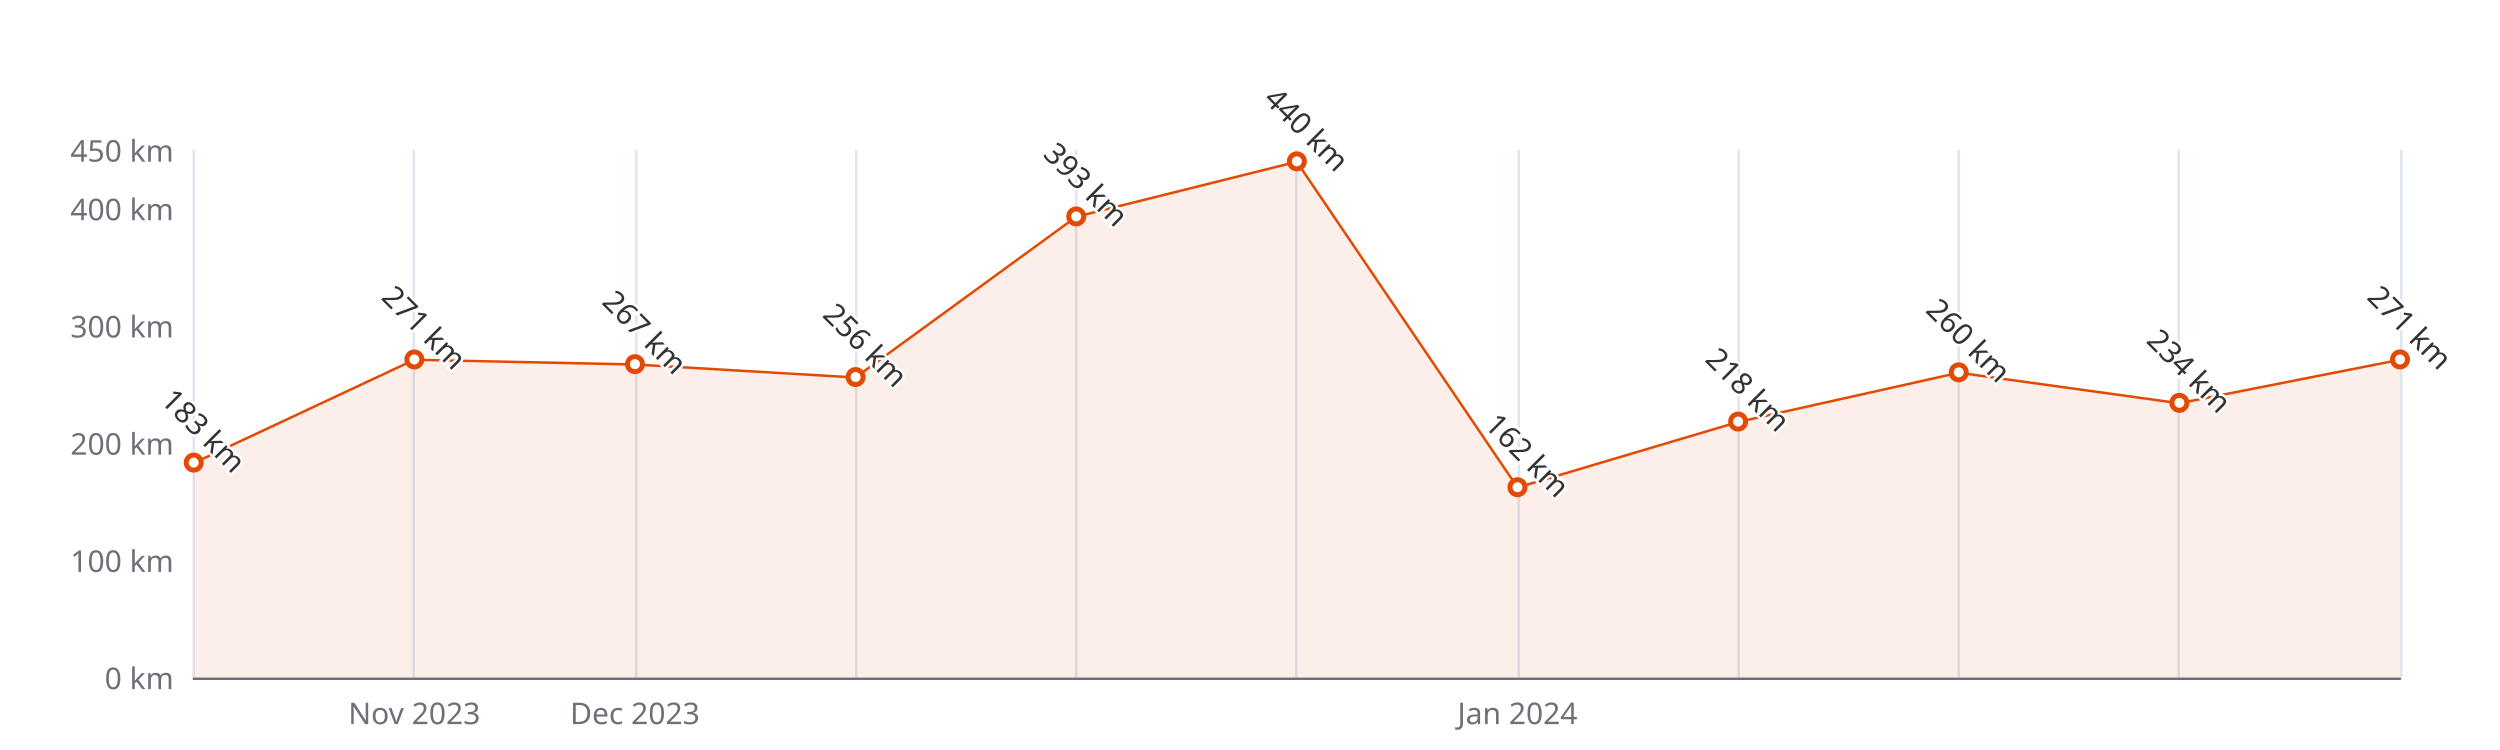
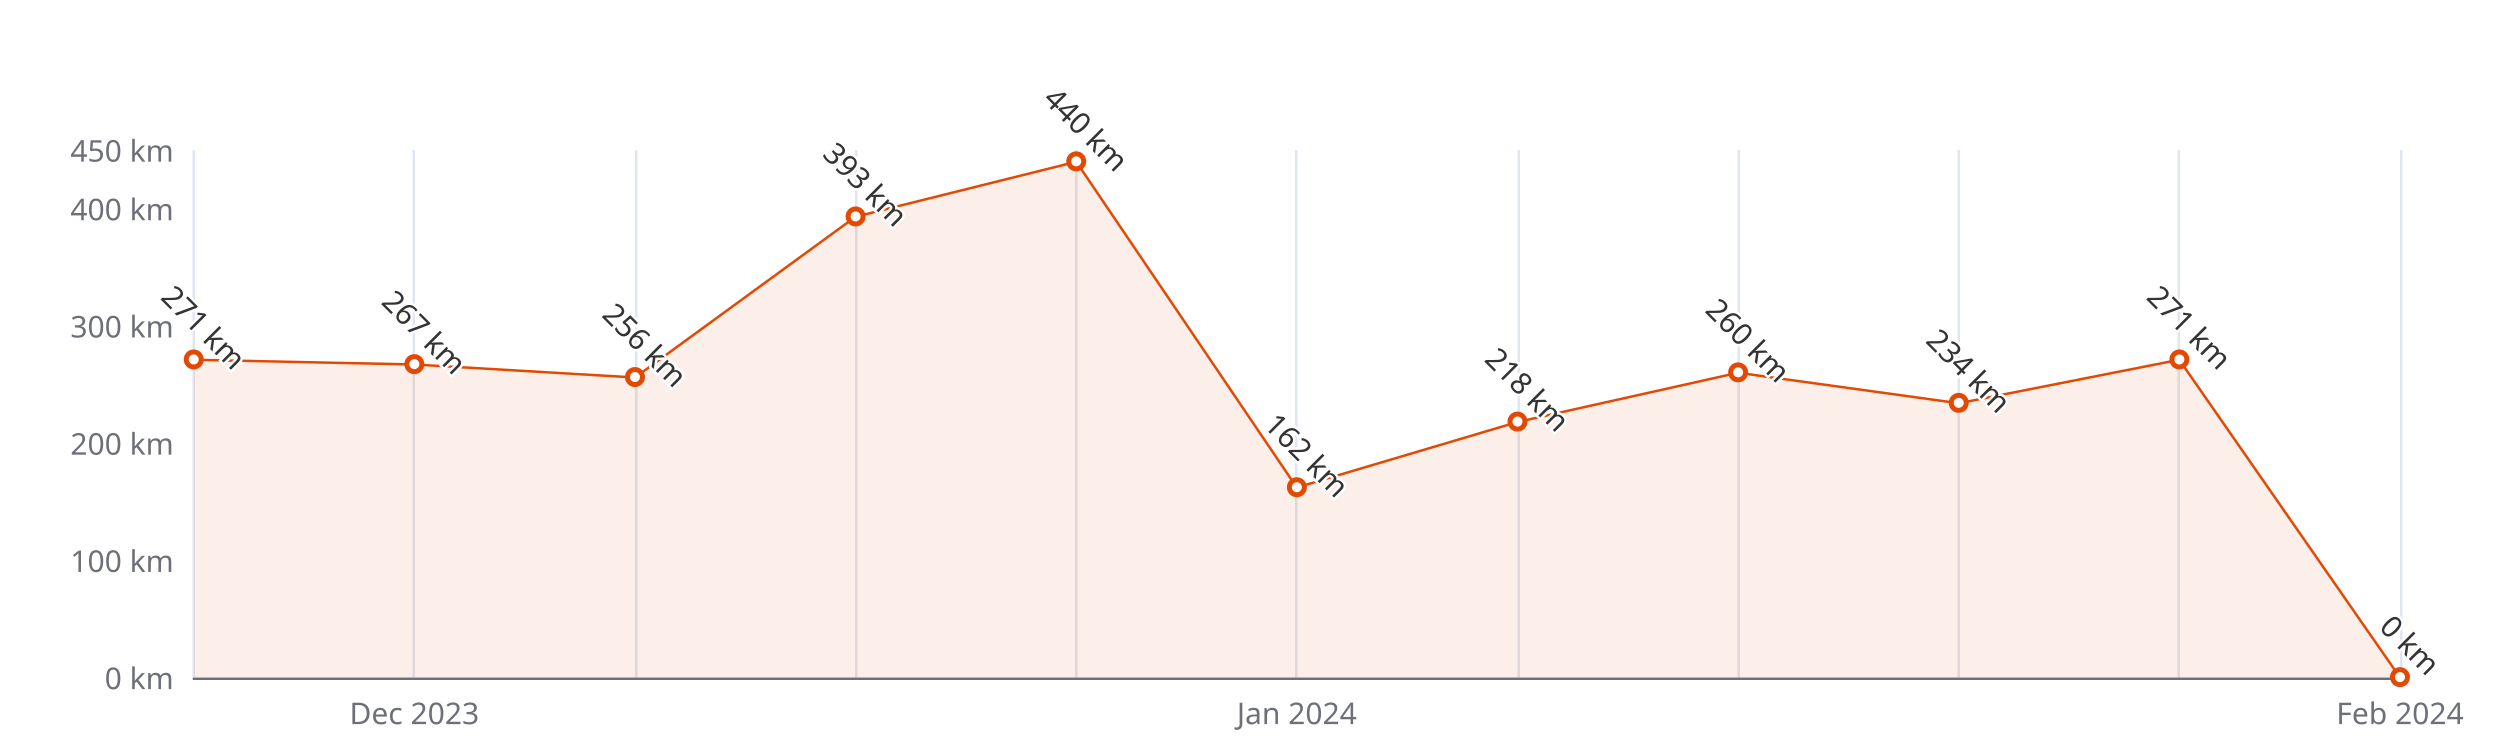
<svg xmlns="http://www.w3.org/2000/svg" width="1000" height="300" version="1.1" baseProfile="full" viewBox="0 0 1000 300">
  <rect width="1000" height="300" x="0" y="0" id="0" fill="#ffffff" />
  <path d="M77.5 60L77.5 271" fill="none" stroke="#E0E6F1" />
  <path d="M165.5 60L165.5 271" fill="none" stroke="#E0E6F1" />
  <path d="M254.5 60L254.5 271" fill="none" stroke="#E0E6F1" />
  <path d="M342.5 60L342.5 271" fill="none" stroke="#E0E6F1" />
  <path d="M430.5 60L430.5 271" fill="none" stroke="#E0E6F1" />
  <path d="M518.5 60L518.5 271" fill="none" stroke="#E0E6F1" />
  <path d="M607.5 60L607.5 271" fill="none" stroke="#E0E6F1" />
  <path d="M695.5 60L695.5 271" fill="none" stroke="#E0E6F1" />
  <path d="M783.5 60L783.5 271" fill="none" stroke="#E0E6F1" />
  <path d="M871.5 60L871.5 271" fill="none" stroke="#E0E6F1" />
  <path d="M960.5 60L960.5 271" fill="none" stroke="#E0E6F1" />
  <path d="M77.5 271.5L960 271.5" fill="none" stroke="#6E7079" stroke-linecap="round" />
  <text dominant-baseline="central" text-anchor="end" style="font-size:12px;font-family:sans-serif;" xml:space="preserve" transform="translate(69.48 271)" fill="#6E7079">0 km</text>
  <text dominant-baseline="central" text-anchor="end" style="font-size:12px;font-family:sans-serif;" xml:space="preserve" transform="translate(69.48 224.1111)" fill="#6E7079">100 km</text>
  <text dominant-baseline="central" text-anchor="end" style="font-size:12px;font-family:sans-serif;" xml:space="preserve" transform="translate(69.48 177.2222)" fill="#6E7079">200 km</text>
  <text dominant-baseline="central" text-anchor="end" style="font-size:12px;font-family:sans-serif;" xml:space="preserve" transform="translate(69.48 130.3333)" fill="#6E7079">300 km</text>
  <text dominant-baseline="central" text-anchor="end" style="font-size:12px;font-family:sans-serif;" xml:space="preserve" transform="translate(69.48 83.4444)" fill="#6E7079">400 km</text>
  <text dominant-baseline="central" text-anchor="end" style="font-size:12px;font-family:sans-serif;" xml:space="preserve" transform="translate(69.48 60)" fill="#6E7079">450 km</text>
-   <text dominant-baseline="central" text-anchor="middle" style="font-size:12px;font-family:sans-serif;" xml:space="preserve" y="6" transform="translate(165.732 279)" fill="#6E7079">Nov 2023</text>
-   <text dominant-baseline="central" text-anchor="middle" style="font-size:12px;font-family:sans-serif;" xml:space="preserve" y="6" transform="translate(253.984 279)" fill="#6E7079">Dec 2023</text>
-   <text dominant-baseline="central" text-anchor="middle" style="font-size:12px;font-family:sans-serif;" xml:space="preserve" y="6" transform="translate(606.992 279)" fill="#6E7079">Jan 2024</text>
+   <text dominant-baseline="central" text-anchor="middle" style="font-size:12px;font-family:sans-serif;" xml:space="preserve" y="6" transform="translate(165.732 279)" fill="#6E7079">Dec 2023</text>
+   <text dominant-baseline="central" text-anchor="middle" style="font-size:12px;font-family:sans-serif;" xml:space="preserve" y="6" transform="translate(518.74 279)" fill="#6E7079">Jan 2024</text>
+   <text dominant-baseline="central" text-anchor="middle" style="font-size:12px;font-family:sans-serif;" xml:space="preserve" y="6" transform="translate(960 279)" fill="#6E7079">Feb 2024</text>
  <g clip-path="url(#zr5-c0)">
-     <path d="M77.5 185.2L165.7 143.9L254 145.8L342.2 151L430.5 86.7L518.7 64.7L607 195L695.2 168.8L783.5 149.1L871.7 161.3L960 143.9L960 271L871.7 271L783.5 271L695.2 271L607 271L518.7 271L430.5 271L342.2 271L254 271L165.7 271L77.5 271Z" fill="rgb(227,73,2)" fill-opacity="0.09" />
-     <path d="M77.5 185.2L165.7 143.9L254 145.8L342.2 151L430.5 86.7L518.7 64.7L607 195L695.2 168.8L783.5 149.1L871.7 161.3L960 143.9" fill="none" stroke="#E34902" stroke-linejoin="bevel" />
+     <path d="M77.5 143.9L165.7 145.8L254 151L342.2 86.7L430.5 64.7L518.7 195L607 168.8L695.2 149.1L783.5 161.3L871.7 143.9L960 271L871.7 271L783.5 271L695.2 271L607 271L518.7 271L430.5 271L342.2 271L254 271L165.7 271L77.5 271Z" fill="rgb(227,73,2)" fill-opacity="0.09" />
+     <path d="M77.5 143.9L165.7 145.8L254 151L342.2 86.7L430.5 64.7L518.7 195L607 168.8L695.2 149.1L783.5 161.3L871.7 143.9L960 271" fill="none" stroke="#E34902" stroke-linejoin="bevel" />
  </g>
-   <path d="M1 0A1 1 0 1 1 1 -0.1A1 1 0 0 1 1 0" transform="matrix(3,0,0,3,77.48,185.1933)" fill="#fff" stroke="#E34902" stroke-width="0.667" />
-   <path d="M1 0A1 1 0 1 1 1 -0.1A1 1 0 0 1 1 0" transform="matrix(3,0,0,3,165.732,143.9311)" fill="#fff" stroke="#E34902" stroke-width="0.667" />
-   <path d="M1 0A1 1 0 1 1 1 -0.1A1 1 0 0 1 1 0" transform="matrix(3,0,0,3,253.984,145.8067)" fill="#fff" stroke="#E34902" stroke-width="0.667" />
-   <path d="M1 0A1 1 0 1 1 1 -0.1A1 1 0 0 1 1 0" transform="matrix(3,0,0,3,342.236,150.9644)" fill="#fff" stroke="#E34902" stroke-width="0.667" />
-   <path d="M1 0A1 1 0 1 1 1 -0.1A1 1 0 0 1 1 0" transform="matrix(3,0,0,3,430.488,86.7267)" fill="#fff" stroke="#E34902" stroke-width="0.667" />
-   <path d="M1 0A1 1 0 1 1 1 -0.1A1 1 0 0 1 1 0" transform="matrix(3,0,0,3,518.74,64.6889)" fill="#fff" stroke="#E34902" stroke-width="0.667" />
-   <path d="M1 0A1 1 0 1 1 1 -0.1A1 1 0 0 1 1 0" transform="matrix(3,0,0,3,606.992,195.04)" fill="#fff" stroke="#E34902" stroke-width="0.667" />
-   <path d="M1 0A1 1 0 1 1 1 -0.1A1 1 0 0 1 1 0" transform="matrix(3,0,0,3,695.244,168.7822)" fill="#fff" stroke="#E34902" stroke-width="0.667" />
-   <path d="M1 0A1 1 0 1 1 1 -0.1A1 1 0 0 1 1 0" transform="matrix(3,0,0,3,783.496,149.0889)" fill="#fff" stroke="#E34902" stroke-width="0.667" />
-   <path d="M1 0A1 1 0 1 1 1 -0.1A1 1 0 0 1 1 0" transform="matrix(3,0,0,3,871.748,161.28)" fill="#fff" stroke="#E34902" stroke-width="0.667" />
-   <path d="M1 0A1 1 0 1 1 1 -0.1A1 1 0 0 1 1 0" transform="matrix(3,0,0,3,960,143.9311)" fill="#fff" stroke="#E34902" stroke-width="0.667" />
-   <text dominant-baseline="central" text-anchor="middle" style="font-size:12px;font-family:sans-serif;" xml:space="preserve" y="-6" transform="matrix(0.707,0.707,-0.707,0.707,77.48,176.1933)" fill="#333" stroke="rgb(255,255,255)" stroke-width="2" paint-order="stroke" stroke-miterlimit="2">183 km</text>
-   <text dominant-baseline="central" text-anchor="middle" style="font-size:12px;font-family:sans-serif;" xml:space="preserve" y="-6" transform="matrix(0.707,0.707,-0.707,0.707,165.732,134.9311)" fill="#333" stroke="rgb(255,255,255)" stroke-width="2" paint-order="stroke" stroke-miterlimit="2">271 km</text>
-   <text dominant-baseline="central" text-anchor="middle" style="font-size:12px;font-family:sans-serif;" xml:space="preserve" y="-6" transform="matrix(0.707,0.707,-0.707,0.707,253.984,136.8067)" fill="#333" stroke="rgb(255,255,255)" stroke-width="2" paint-order="stroke" stroke-miterlimit="2">267 km</text>
-   <text dominant-baseline="central" text-anchor="middle" style="font-size:12px;font-family:sans-serif;" xml:space="preserve" y="-6" transform="matrix(0.707,0.707,-0.707,0.707,342.236,141.9644)" fill="#333" stroke="rgb(255,255,255)" stroke-width="2" paint-order="stroke" stroke-miterlimit="2">256 km</text>
-   <text dominant-baseline="central" text-anchor="middle" style="font-size:12px;font-family:sans-serif;" xml:space="preserve" y="-6" transform="matrix(0.707,0.707,-0.707,0.707,430.488,77.7267)" fill="#333" stroke="rgb(255,255,255)" stroke-width="2" paint-order="stroke" stroke-miterlimit="2">393 km</text>
-   <text dominant-baseline="central" text-anchor="middle" style="font-size:12px;font-family:sans-serif;" xml:space="preserve" y="-6" transform="matrix(0.707,0.707,-0.707,0.707,518.74,55.6889)" fill="#333" stroke="rgb(255,255,255)" stroke-width="2" paint-order="stroke" stroke-miterlimit="2">440 km</text>
-   <text dominant-baseline="central" text-anchor="middle" style="font-size:12px;font-family:sans-serif;" xml:space="preserve" y="-6" transform="matrix(0.707,0.707,-0.707,0.707,606.992,186.04)" fill="#333" stroke="rgb(255,255,255)" stroke-width="2" paint-order="stroke" stroke-miterlimit="2">162 km</text>
-   <text dominant-baseline="central" text-anchor="middle" style="font-size:12px;font-family:sans-serif;" xml:space="preserve" y="-6" transform="matrix(0.707,0.707,-0.707,0.707,695.244,159.7822)" fill="#333" stroke="rgb(255,255,255)" stroke-width="2" paint-order="stroke" stroke-miterlimit="2">218 km</text>
-   <text dominant-baseline="central" text-anchor="middle" style="font-size:12px;font-family:sans-serif;" xml:space="preserve" y="-6" transform="matrix(0.707,0.707,-0.707,0.707,783.496,140.0889)" fill="#333" stroke="rgb(255,255,255)" stroke-width="2" paint-order="stroke" stroke-miterlimit="2">260 km</text>
-   <text dominant-baseline="central" text-anchor="middle" style="font-size:12px;font-family:sans-serif;" xml:space="preserve" y="-6" transform="matrix(0.707,0.707,-0.707,0.707,871.748,152.28)" fill="#333" stroke="rgb(255,255,255)" stroke-width="2" paint-order="stroke" stroke-miterlimit="2">234 km</text>
-   <text dominant-baseline="central" text-anchor="middle" style="font-size:12px;font-family:sans-serif;" xml:space="preserve" y="-6" transform="matrix(0.707,0.707,-0.707,0.707,960,134.9311)" fill="#333" stroke="rgb(255,255,255)" stroke-width="2" paint-order="stroke" stroke-miterlimit="2">271 km</text>
+   <path d="M1 0A1 1 0 1 1 1 -0.1A1 1 0 0 1 1 0" transform="matrix(3,0,0,3,77.48,143.9311)" fill="#fff" stroke="#E34902" stroke-width="0.667" />
+   <path d="M1 0A1 1 0 1 1 1 -0.1A1 1 0 0 1 1 0" transform="matrix(3,0,0,3,165.732,145.8067)" fill="#fff" stroke="#E34902" stroke-width="0.667" />
+   <path d="M1 0A1 1 0 1 1 1 -0.1A1 1 0 0 1 1 0" transform="matrix(3,0,0,3,253.984,150.9644)" fill="#fff" stroke="#E34902" stroke-width="0.667" />
+   <path d="M1 0A1 1 0 1 1 1 -0.1A1 1 0 0 1 1 0" transform="matrix(3,0,0,3,342.236,86.7267)" fill="#fff" stroke="#E34902" stroke-width="0.667" />
+   <path d="M1 0A1 1 0 1 1 1 -0.1A1 1 0 0 1 1 0" transform="matrix(3,0,0,3,430.488,64.6889)" fill="#fff" stroke="#E34902" stroke-width="0.667" />
+   <path d="M1 0A1 1 0 1 1 1 -0.1A1 1 0 0 1 1 0" transform="matrix(3,0,0,3,518.74,195.04)" fill="#fff" stroke="#E34902" stroke-width="0.667" />
+   <path d="M1 0A1 1 0 1 1 1 -0.1A1 1 0 0 1 1 0" transform="matrix(3,0,0,3,606.992,168.7822)" fill="#fff" stroke="#E34902" stroke-width="0.667" />
+   <path d="M1 0A1 1 0 1 1 1 -0.1A1 1 0 0 1 1 0" transform="matrix(3,0,0,3,695.244,149.0889)" fill="#fff" stroke="#E34902" stroke-width="0.667" />
+   <path d="M1 0A1 1 0 1 1 1 -0.1A1 1 0 0 1 1 0" transform="matrix(3,0,0,3,783.496,161.28)" fill="#fff" stroke="#E34902" stroke-width="0.667" />
+   <path d="M1 0A1 1 0 1 1 1 -0.1A1 1 0 0 1 1 0" transform="matrix(3,0,0,3,871.748,143.9311)" fill="#fff" stroke="#E34902" stroke-width="0.667" />
+   <path d="M1 0A1 1 0 1 1 1 -0.1A1 1 0 0 1 1 0" transform="matrix(3,0,0,3,960,271)" fill="#fff" stroke="#E34902" stroke-width="0.667" />
+   <text dominant-baseline="central" text-anchor="middle" style="font-size:12px;font-family:sans-serif;" xml:space="preserve" y="-6" transform="matrix(0.707,0.707,-0.707,0.707,77.48,134.9311)" fill="#333" stroke="rgb(255,255,255)" stroke-width="2" paint-order="stroke" stroke-miterlimit="2">271 km</text>
+   <text dominant-baseline="central" text-anchor="middle" style="font-size:12px;font-family:sans-serif;" xml:space="preserve" y="-6" transform="matrix(0.707,0.707,-0.707,0.707,165.732,136.8067)" fill="#333" stroke="rgb(255,255,255)" stroke-width="2" paint-order="stroke" stroke-miterlimit="2">267 km</text>
+   <text dominant-baseline="central" text-anchor="middle" style="font-size:12px;font-family:sans-serif;" xml:space="preserve" y="-6" transform="matrix(0.707,0.707,-0.707,0.707,253.984,141.9644)" fill="#333" stroke="rgb(255,255,255)" stroke-width="2" paint-order="stroke" stroke-miterlimit="2">256 km</text>
+   <text dominant-baseline="central" text-anchor="middle" style="font-size:12px;font-family:sans-serif;" xml:space="preserve" y="-6" transform="matrix(0.707,0.707,-0.707,0.707,342.236,77.7267)" fill="#333" stroke="rgb(255,255,255)" stroke-width="2" paint-order="stroke" stroke-miterlimit="2">393 km</text>
+   <text dominant-baseline="central" text-anchor="middle" style="font-size:12px;font-family:sans-serif;" xml:space="preserve" y="-6" transform="matrix(0.707,0.707,-0.707,0.707,430.488,55.6889)" fill="#333" stroke="rgb(255,255,255)" stroke-width="2" paint-order="stroke" stroke-miterlimit="2">440 km</text>
+   <text dominant-baseline="central" text-anchor="middle" style="font-size:12px;font-family:sans-serif;" xml:space="preserve" y="-6" transform="matrix(0.707,0.707,-0.707,0.707,518.74,186.04)" fill="#333" stroke="rgb(255,255,255)" stroke-width="2" paint-order="stroke" stroke-miterlimit="2">162 km</text>
+   <text dominant-baseline="central" text-anchor="middle" style="font-size:12px;font-family:sans-serif;" xml:space="preserve" y="-6" transform="matrix(0.707,0.707,-0.707,0.707,606.992,159.7822)" fill="#333" stroke="rgb(255,255,255)" stroke-width="2" paint-order="stroke" stroke-miterlimit="2">218 km</text>
+   <text dominant-baseline="central" text-anchor="middle" style="font-size:12px;font-family:sans-serif;" xml:space="preserve" y="-6" transform="matrix(0.707,0.707,-0.707,0.707,695.244,140.0889)" fill="#333" stroke="rgb(255,255,255)" stroke-width="2" paint-order="stroke" stroke-miterlimit="2">260 km</text>
+   <text dominant-baseline="central" text-anchor="middle" style="font-size:12px;font-family:sans-serif;" xml:space="preserve" y="-6" transform="matrix(0.707,0.707,-0.707,0.707,783.496,152.28)" fill="#333" stroke="rgb(255,255,255)" stroke-width="2" paint-order="stroke" stroke-miterlimit="2">234 km</text>
+   <text dominant-baseline="central" text-anchor="middle" style="font-size:12px;font-family:sans-serif;" xml:space="preserve" y="-6" transform="matrix(0.707,0.707,-0.707,0.707,871.748,134.9311)" fill="#333" stroke="rgb(255,255,255)" stroke-width="2" paint-order="stroke" stroke-miterlimit="2">271 km</text>
+   <text dominant-baseline="central" text-anchor="middle" style="font-size:12px;font-family:sans-serif;" xml:space="preserve" y="-6" transform="matrix(0.707,0.707,-0.707,0.707,960,262)" fill="#333" stroke="rgb(255,255,255)" stroke-width="2" paint-order="stroke" stroke-miterlimit="2">0 km</text>
  <defs>
    <clipPath id="zr5-c0">
      <path d="M76 59.5l884 0l0 212l-884 0Z" fill="#000" />
    </clipPath>
  </defs>
</svg>
